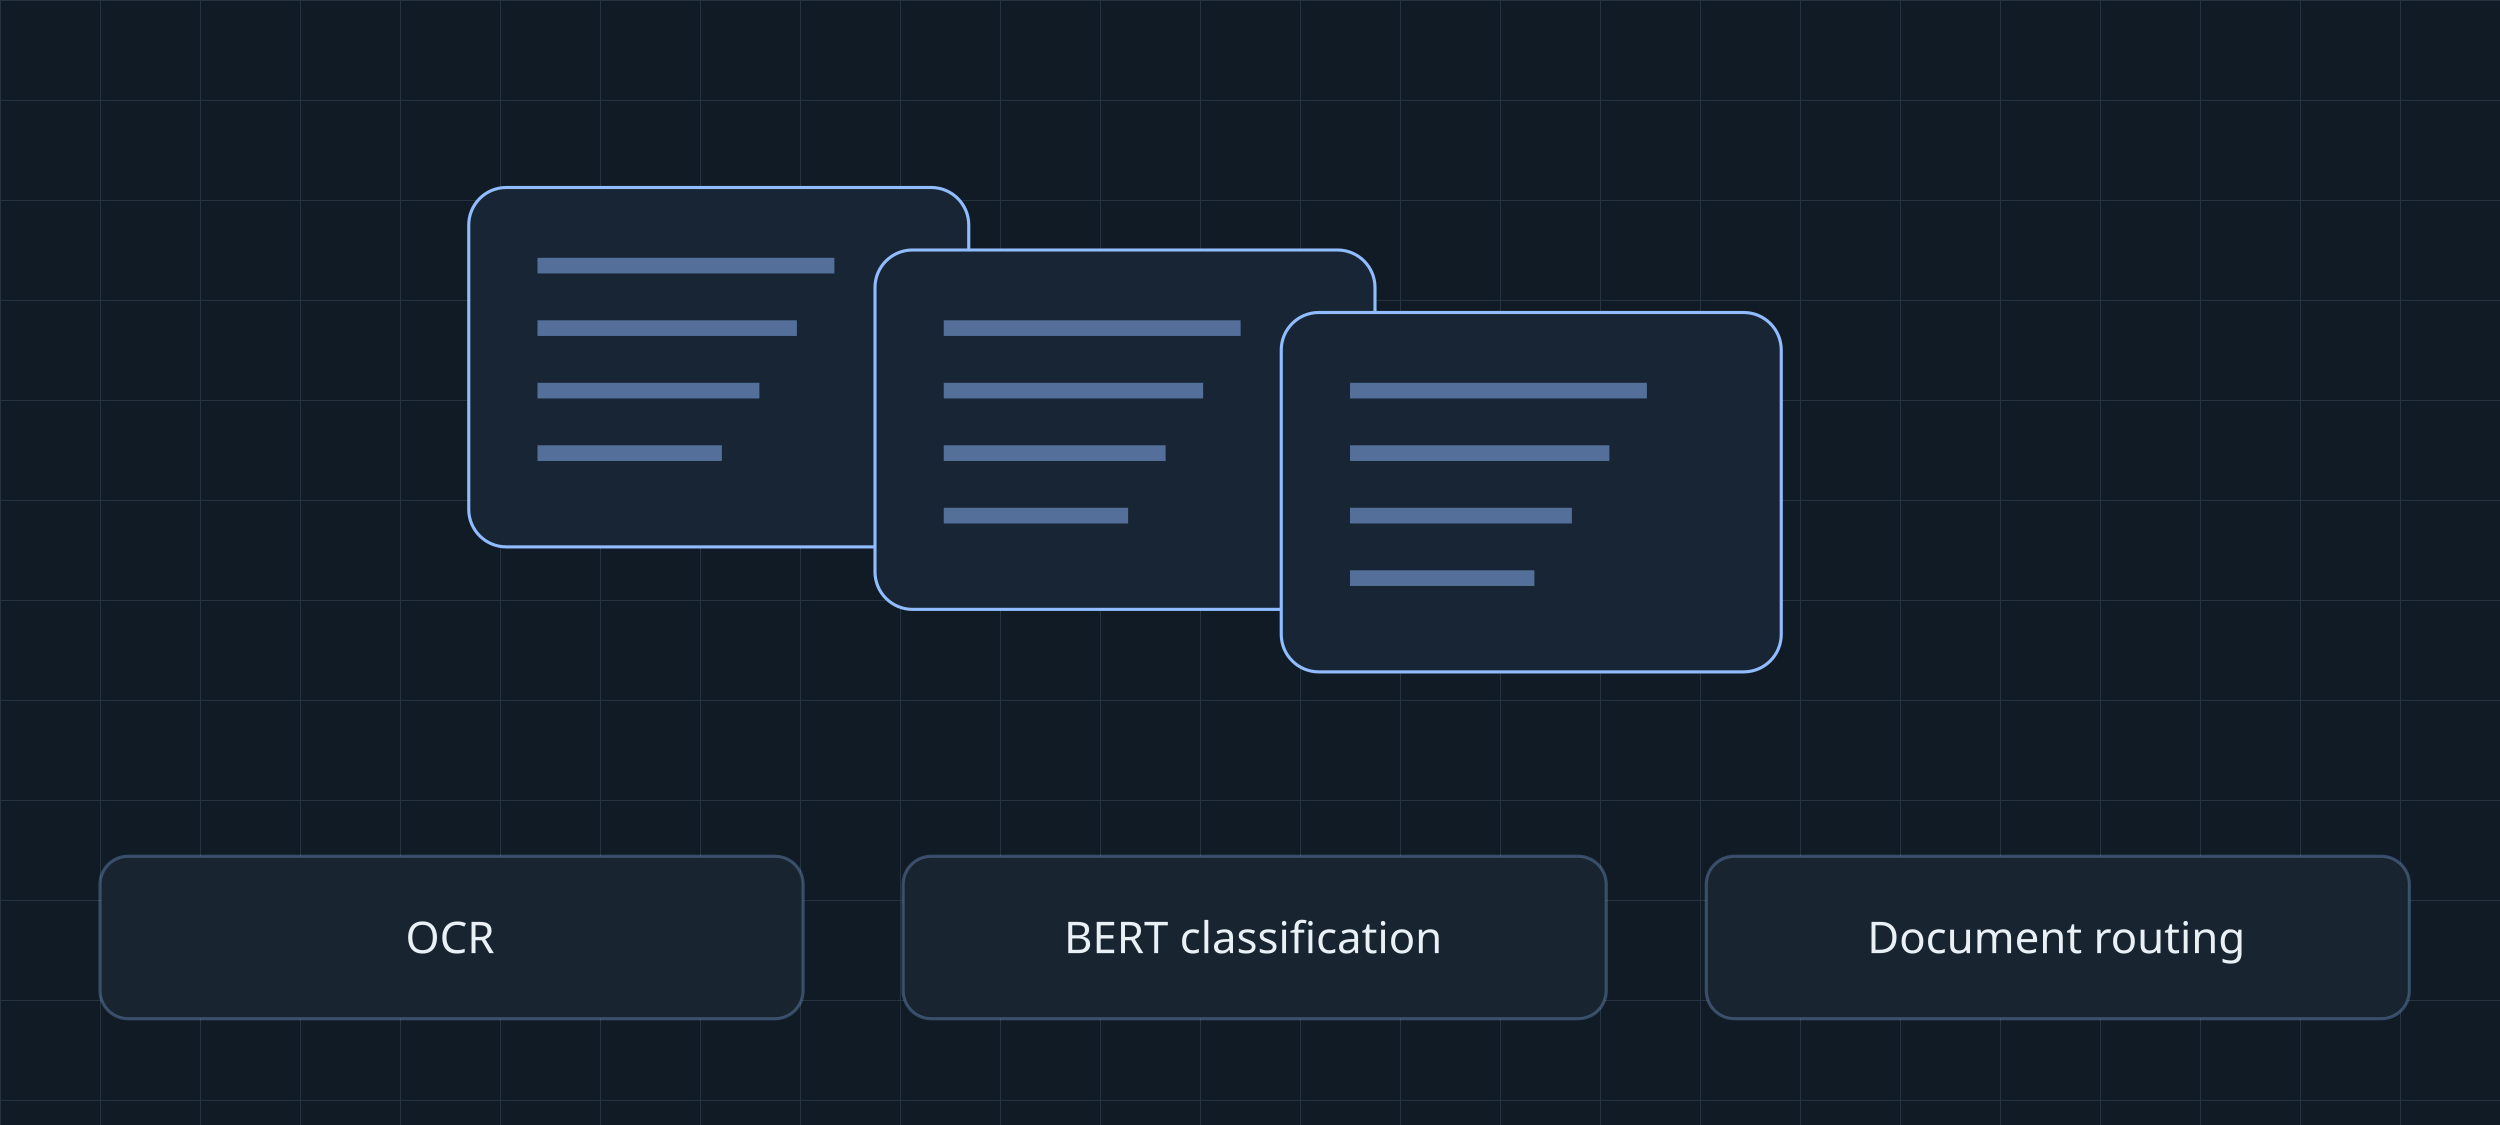
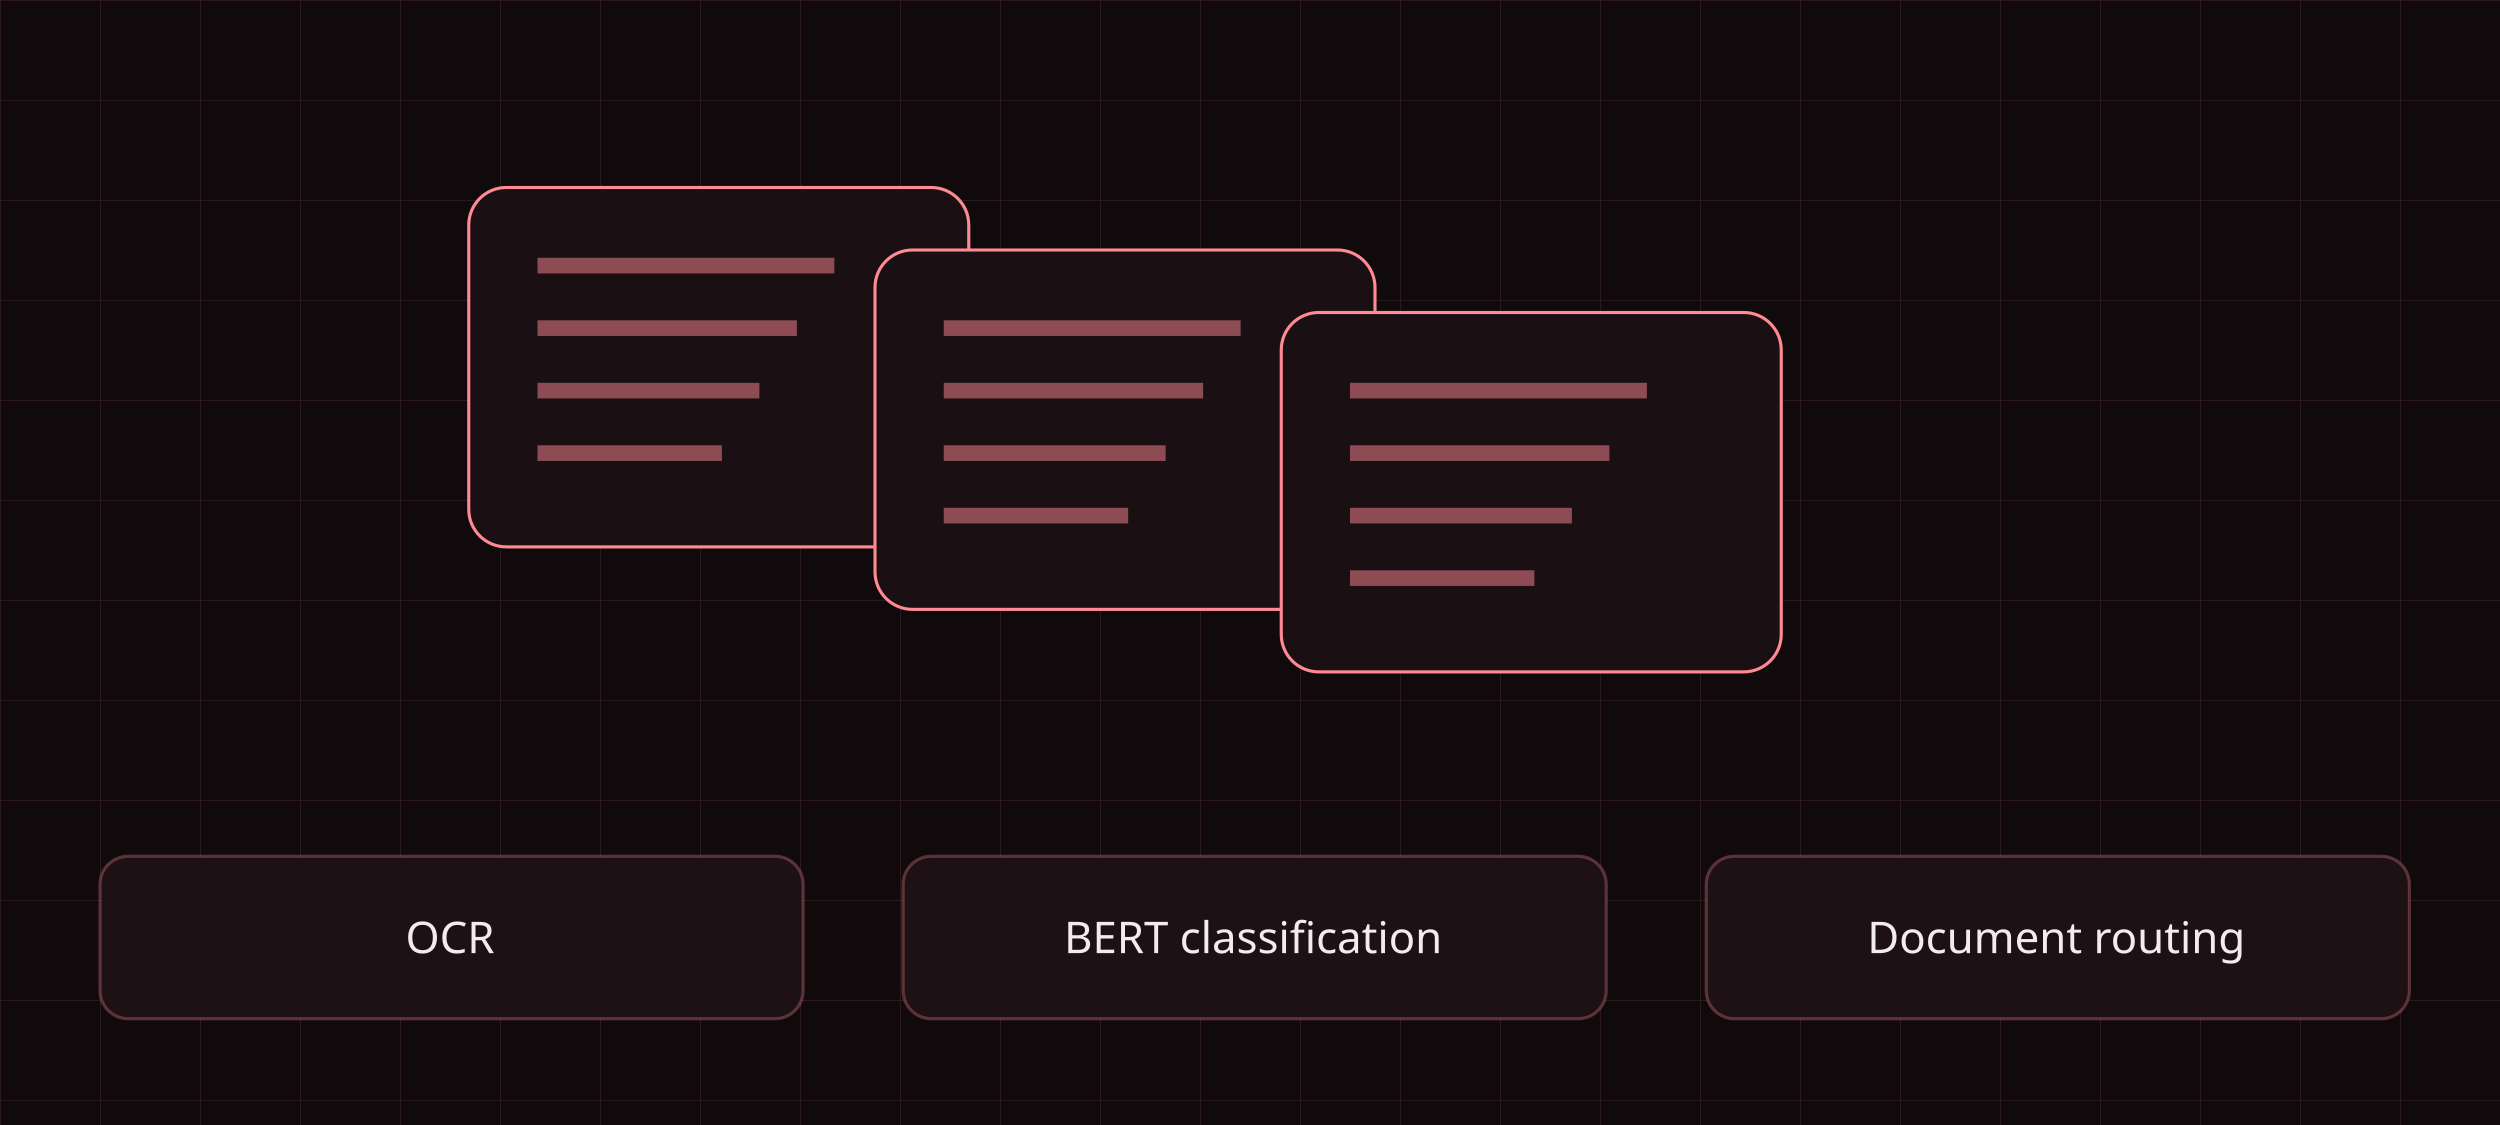
<svg xmlns="http://www.w3.org/2000/svg" viewBox="0 0 800 360" role="img">
  <defs>
    <pattern id="grid" width="32" height="32" patternUnits="userSpaceOnUse">
-       <path d="M32 0H0V32" fill="none" stroke="#263542" stroke-width=".6" />
+       <path d="M32 0H0V32" fill="none" stroke="#2e1a1f" stroke-width=".6" />
    </pattern>
  </defs>
-   <rect width="800" height="360" fill="#101b26" />
+   <rect width="800" height="360" fill="#100a0c" />
  <rect width="800" height="360" fill="url(#grid)" />
  <g font-family="system-ui,sans-serif">
-     <rect x="150" y="60" width="160" height="115" rx="12" fill="#172534" stroke="#91bcff" />
-     <path d="M172 85h95" stroke="#91bcff" opacity=".5" stroke-width="5" />
-     <path d="M172 105h83" stroke="#91bcff" opacity=".5" stroke-width="5" />
-     <path d="M172 125h71" stroke="#91bcff" opacity=".5" stroke-width="5" />
-     <path d="M172 145h59" stroke="#91bcff" opacity=".5" stroke-width="5" />
-     <rect x="280" y="80" width="160" height="115" rx="12" fill="#172534" stroke="#91bcff" />
-     <path d="M302 105h95" stroke="#91bcff" opacity=".5" stroke-width="5" />
-     <path d="M302 125h83" stroke="#91bcff" opacity=".5" stroke-width="5" />
-     <path d="M302 145h71" stroke="#91bcff" opacity=".5" stroke-width="5" />
-     <path d="M302 165h59" stroke="#91bcff" opacity=".5" stroke-width="5" />
-     <rect x="410" y="100" width="160" height="115" rx="12" fill="#172534" stroke="#91bcff" />
-     <path d="M432 125h95" stroke="#91bcff" opacity=".5" stroke-width="5" />
-     <path d="M432 145h83" stroke="#91bcff" opacity=".5" stroke-width="5" />
-     <path d="M432 165h71" stroke="#91bcff" opacity=".5" stroke-width="5" />
-     <path d="M432 185h59" stroke="#91bcff" opacity=".5" stroke-width="5" />
-     <rect x="32" y="274" width="225" height="52" rx="9" fill="#182530" stroke="#91bcff" stroke-opacity=".3" />
-     <text x="144" y="305" text-anchor="middle" fill="#eaf1f6" font-size="14">OCR</text>
-     <rect x="289" y="274" width="225" height="52" rx="9" fill="#182530" stroke="#91bcff" stroke-opacity=".3" />
-     <text x="401" y="305" text-anchor="middle" fill="#eaf1f6" font-size="14">BERT classification</text>
-     <rect x="546" y="274" width="225" height="52" rx="9" fill="#182530" stroke="#91bcff" stroke-opacity=".3" />
-     <text x="658" y="305" text-anchor="middle" fill="#eaf1f6" font-size="14">Document routing</text>
+     <rect x="150" y="60" width="160" height="115" rx="12" fill="#1a0f13" stroke="#ff8a93" />
+     <path d="M172 85h95" stroke="#ff8a93" opacity=".5" stroke-width="5" />
+     <path d="M172 105h83" stroke="#ff8a93" opacity=".5" stroke-width="5" />
+     <path d="M172 125h71" stroke="#ff8a93" opacity=".5" stroke-width="5" />
+     <path d="M172 145h59" stroke="#ff8a93" opacity=".5" stroke-width="5" />
+     <rect x="280" y="80" width="160" height="115" rx="12" fill="#1a0f13" stroke="#ff8a93" />
+     <path d="M302 105h95" stroke="#ff8a93" opacity=".5" stroke-width="5" />
+     <path d="M302 125h83" stroke="#ff8a93" opacity=".5" stroke-width="5" />
+     <path d="M302 145h71" stroke="#ff8a93" opacity=".5" stroke-width="5" />
+     <path d="M302 165h59" stroke="#ff8a93" opacity=".5" stroke-width="5" />
+     <rect x="410" y="100" width="160" height="115" rx="12" fill="#1a0f13" stroke="#ff8a93" />
+     <path d="M432 125h95" stroke="#ff8a93" opacity=".5" stroke-width="5" />
+     <path d="M432 145h83" stroke="#ff8a93" opacity=".5" stroke-width="5" />
+     <path d="M432 165h71" stroke="#ff8a93" opacity=".5" stroke-width="5" />
+     <path d="M432 185h59" stroke="#ff8a93" opacity=".5" stroke-width="5" />
+     <rect x="32" y="274" width="225" height="52" rx="9" fill="#1d1115" stroke="#ff8a93" stroke-opacity=".3" />
+     <text x="144" y="305" text-anchor="middle" fill="#f3ecec" font-size="14">OCR</text>
+     <rect x="289" y="274" width="225" height="52" rx="9" fill="#1d1115" stroke="#ff8a93" stroke-opacity=".3" />
+     <text x="401" y="305" text-anchor="middle" fill="#f3ecec" font-size="14">BERT classification</text>
+     <rect x="546" y="274" width="225" height="52" rx="9" fill="#1d1115" stroke="#ff8a93" stroke-opacity=".3" />
+     <text x="658" y="305" text-anchor="middle" fill="#f3ecec" font-size="14">Document routing</text>
  </g>
</svg>
